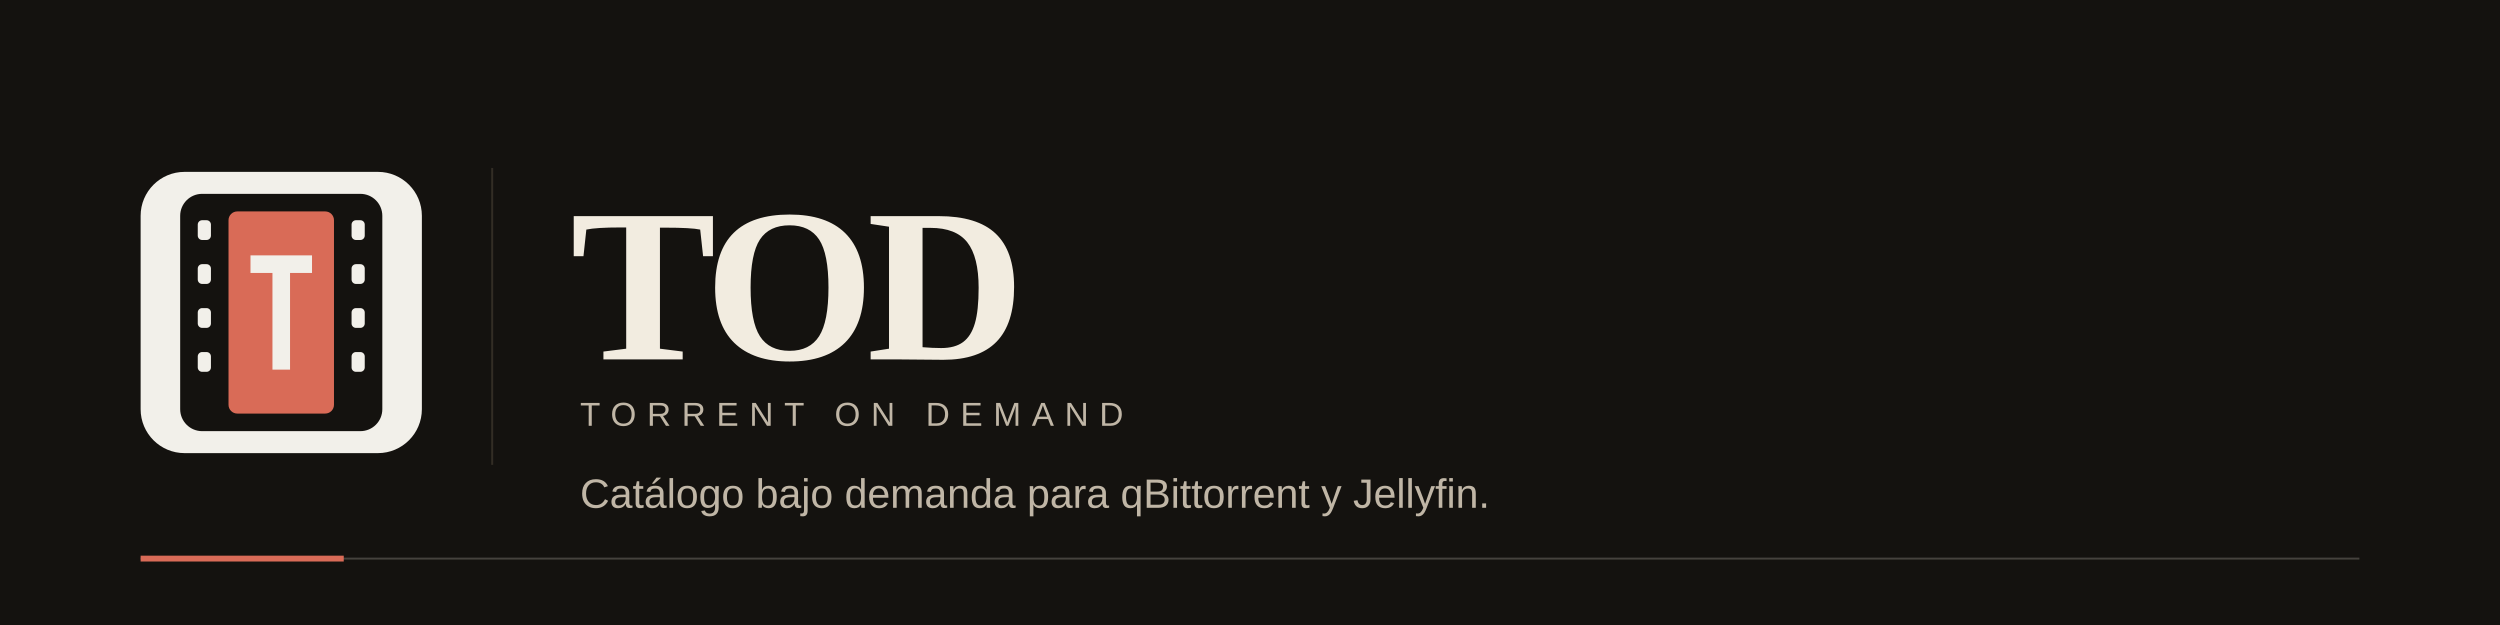
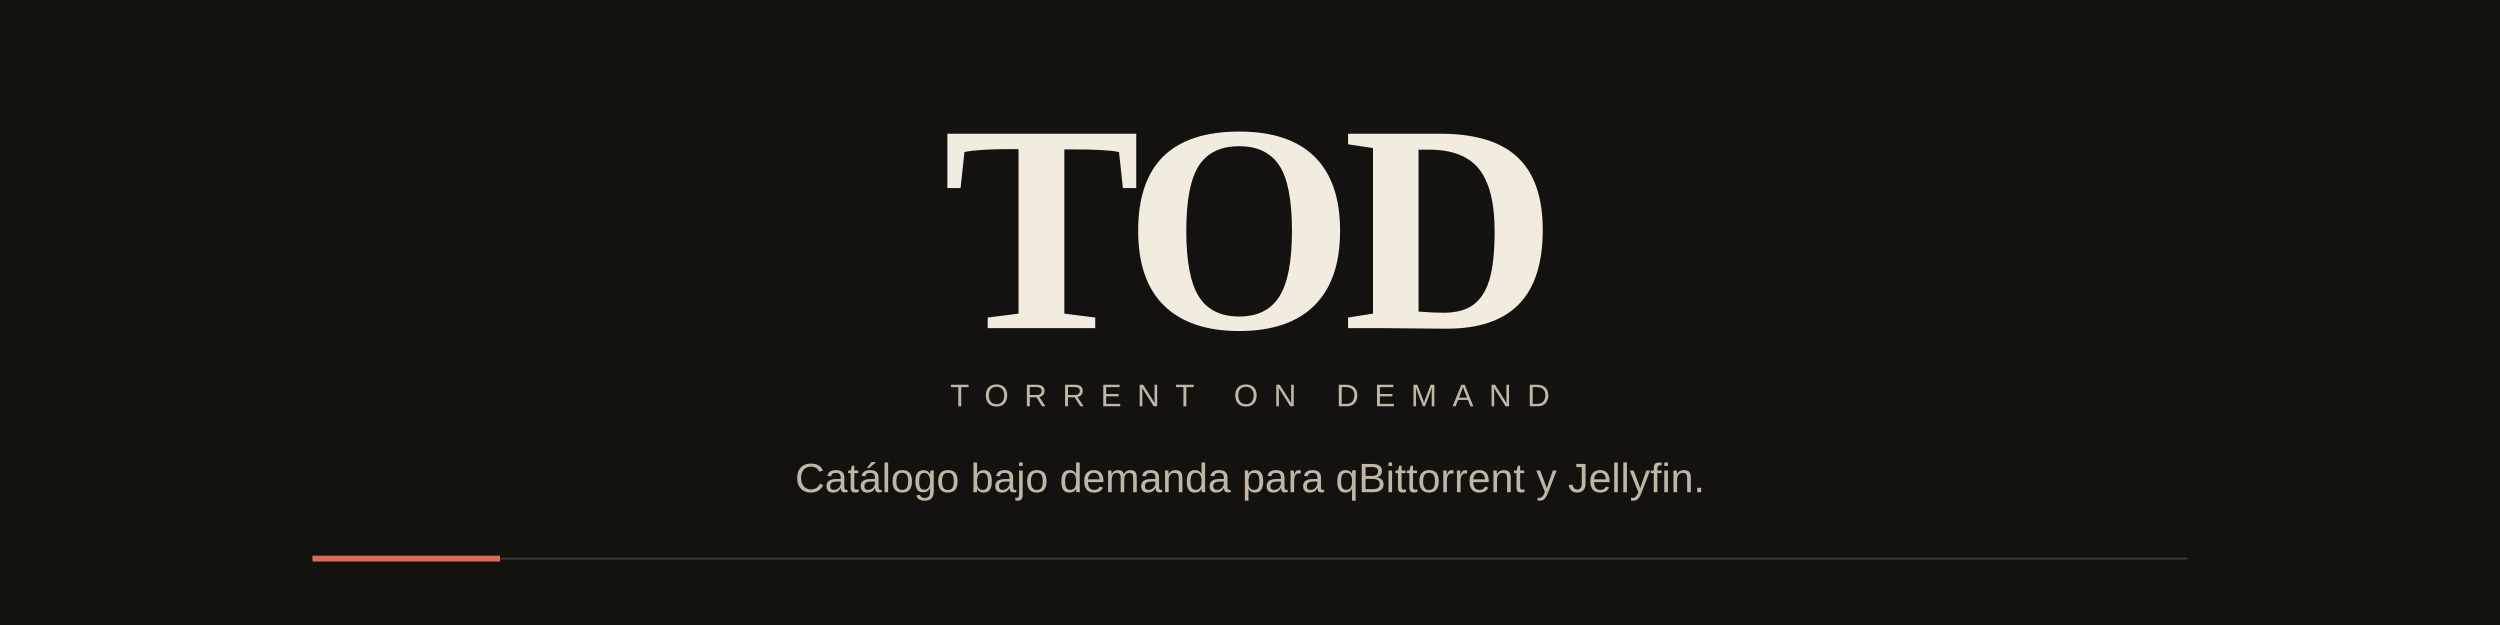
<svg xmlns="http://www.w3.org/2000/svg" viewBox="0 0 1280 320" role="img" aria-labelledby="title desc">
  <rect width="1280" height="320" fill="#14120f" />
-   <g transform="translate(72 88) scale(2.25)">
-     <rect width="64" height="64" rx="10" fill="#f2f0ea" />
-     <rect x="9" y="5" width="46" height="54" rx="5" fill="#14120f" />
-     <g fill="#f2f0ea">
-       <rect x="13" y="11" width="3" height="4.5" rx="1" />
-       <rect x="13" y="21" width="3" height="4.5" rx="1" />
-       <rect x="13" y="31" width="3" height="4.5" rx="1" />
-       <rect x="13" y="41" width="3" height="4.5" rx="1" />
-       <rect x="48" y="11" width="3" height="4.5" rx="1" />
-       <rect x="48" y="21" width="3" height="4.5" rx="1" />
-       <rect x="48" y="31" width="3" height="4.5" rx="1" />
-       <rect x="48" y="41" width="3" height="4.5" rx="1" />
-     </g>
-     <rect x="20" y="9" width="24" height="46" rx="2" fill="#d96b57" />
-     <path d="M25 19h14v4H25zM30 23h4v22h-4z" fill="#f2f0ea" />
-   </g>
-   <line x1="252" y1="86" x2="252" y2="238" stroke="#332d25" stroke-width="1" />
-   <text x="292" y="184" font-family="Newsreader, Georgia, 'Times New Roman', serif" font-size="112" font-weight="600" letter-spacing="-4" fill="#f2ece0">TOD</text>
-   <text x="297" y="218" font-family="'IBM Plex Sans', 'Helvetica Neue', Arial, sans-serif" font-size="17" font-weight="500" letter-spacing="5.5" fill="#c0b6a6">TORRENT ON DEMAND</text>
-   <text x="297" y="260" font-family="'IBM Plex Sans', 'Helvetica Neue', Arial, sans-serif" font-size="21" fill="#c0b6a6">Catálogo bajo demanda para qBittorrent y Jellyfin.</text>
-   <line x1="72" y1="286" x2="1208" y2="286" stroke="#f2ece0" stroke-width="1" opacity=".22" />
-   <line x1="72" y1="286" x2="176" y2="286" stroke="#d96b57" stroke-width="3" />
+   <text x="640" y="168" text-anchor="middle" font-family="Newsreader, Georgia, 'Times New Roman', serif" font-size="152" font-weight="600" letter-spacing="-6" fill="#f2ece0">TOD</text>
+   <text x="640" y="208" text-anchor="middle" font-family="'IBM Plex Sans', 'Helvetica Neue', Arial, sans-serif" font-size="16" font-weight="500" letter-spacing="8" fill="#c0b6a6">TORRENT ON DEMAND</text>
+   <text x="640" y="252" text-anchor="middle" font-family="'IBM Plex Sans', 'Helvetica Neue', Arial, sans-serif" font-size="21" fill="#c0b6a6">Catálogo bajo demanda para qBittorrent y Jellyfin.</text>
+   <line x1="160" y1="286" x2="1120" y2="286" stroke="#f2ece0" stroke-width="1" opacity=".18" />
+   <line x1="160" y1="286" x2="256" y2="286" stroke="#d96b57" stroke-width="3" />
</svg>
